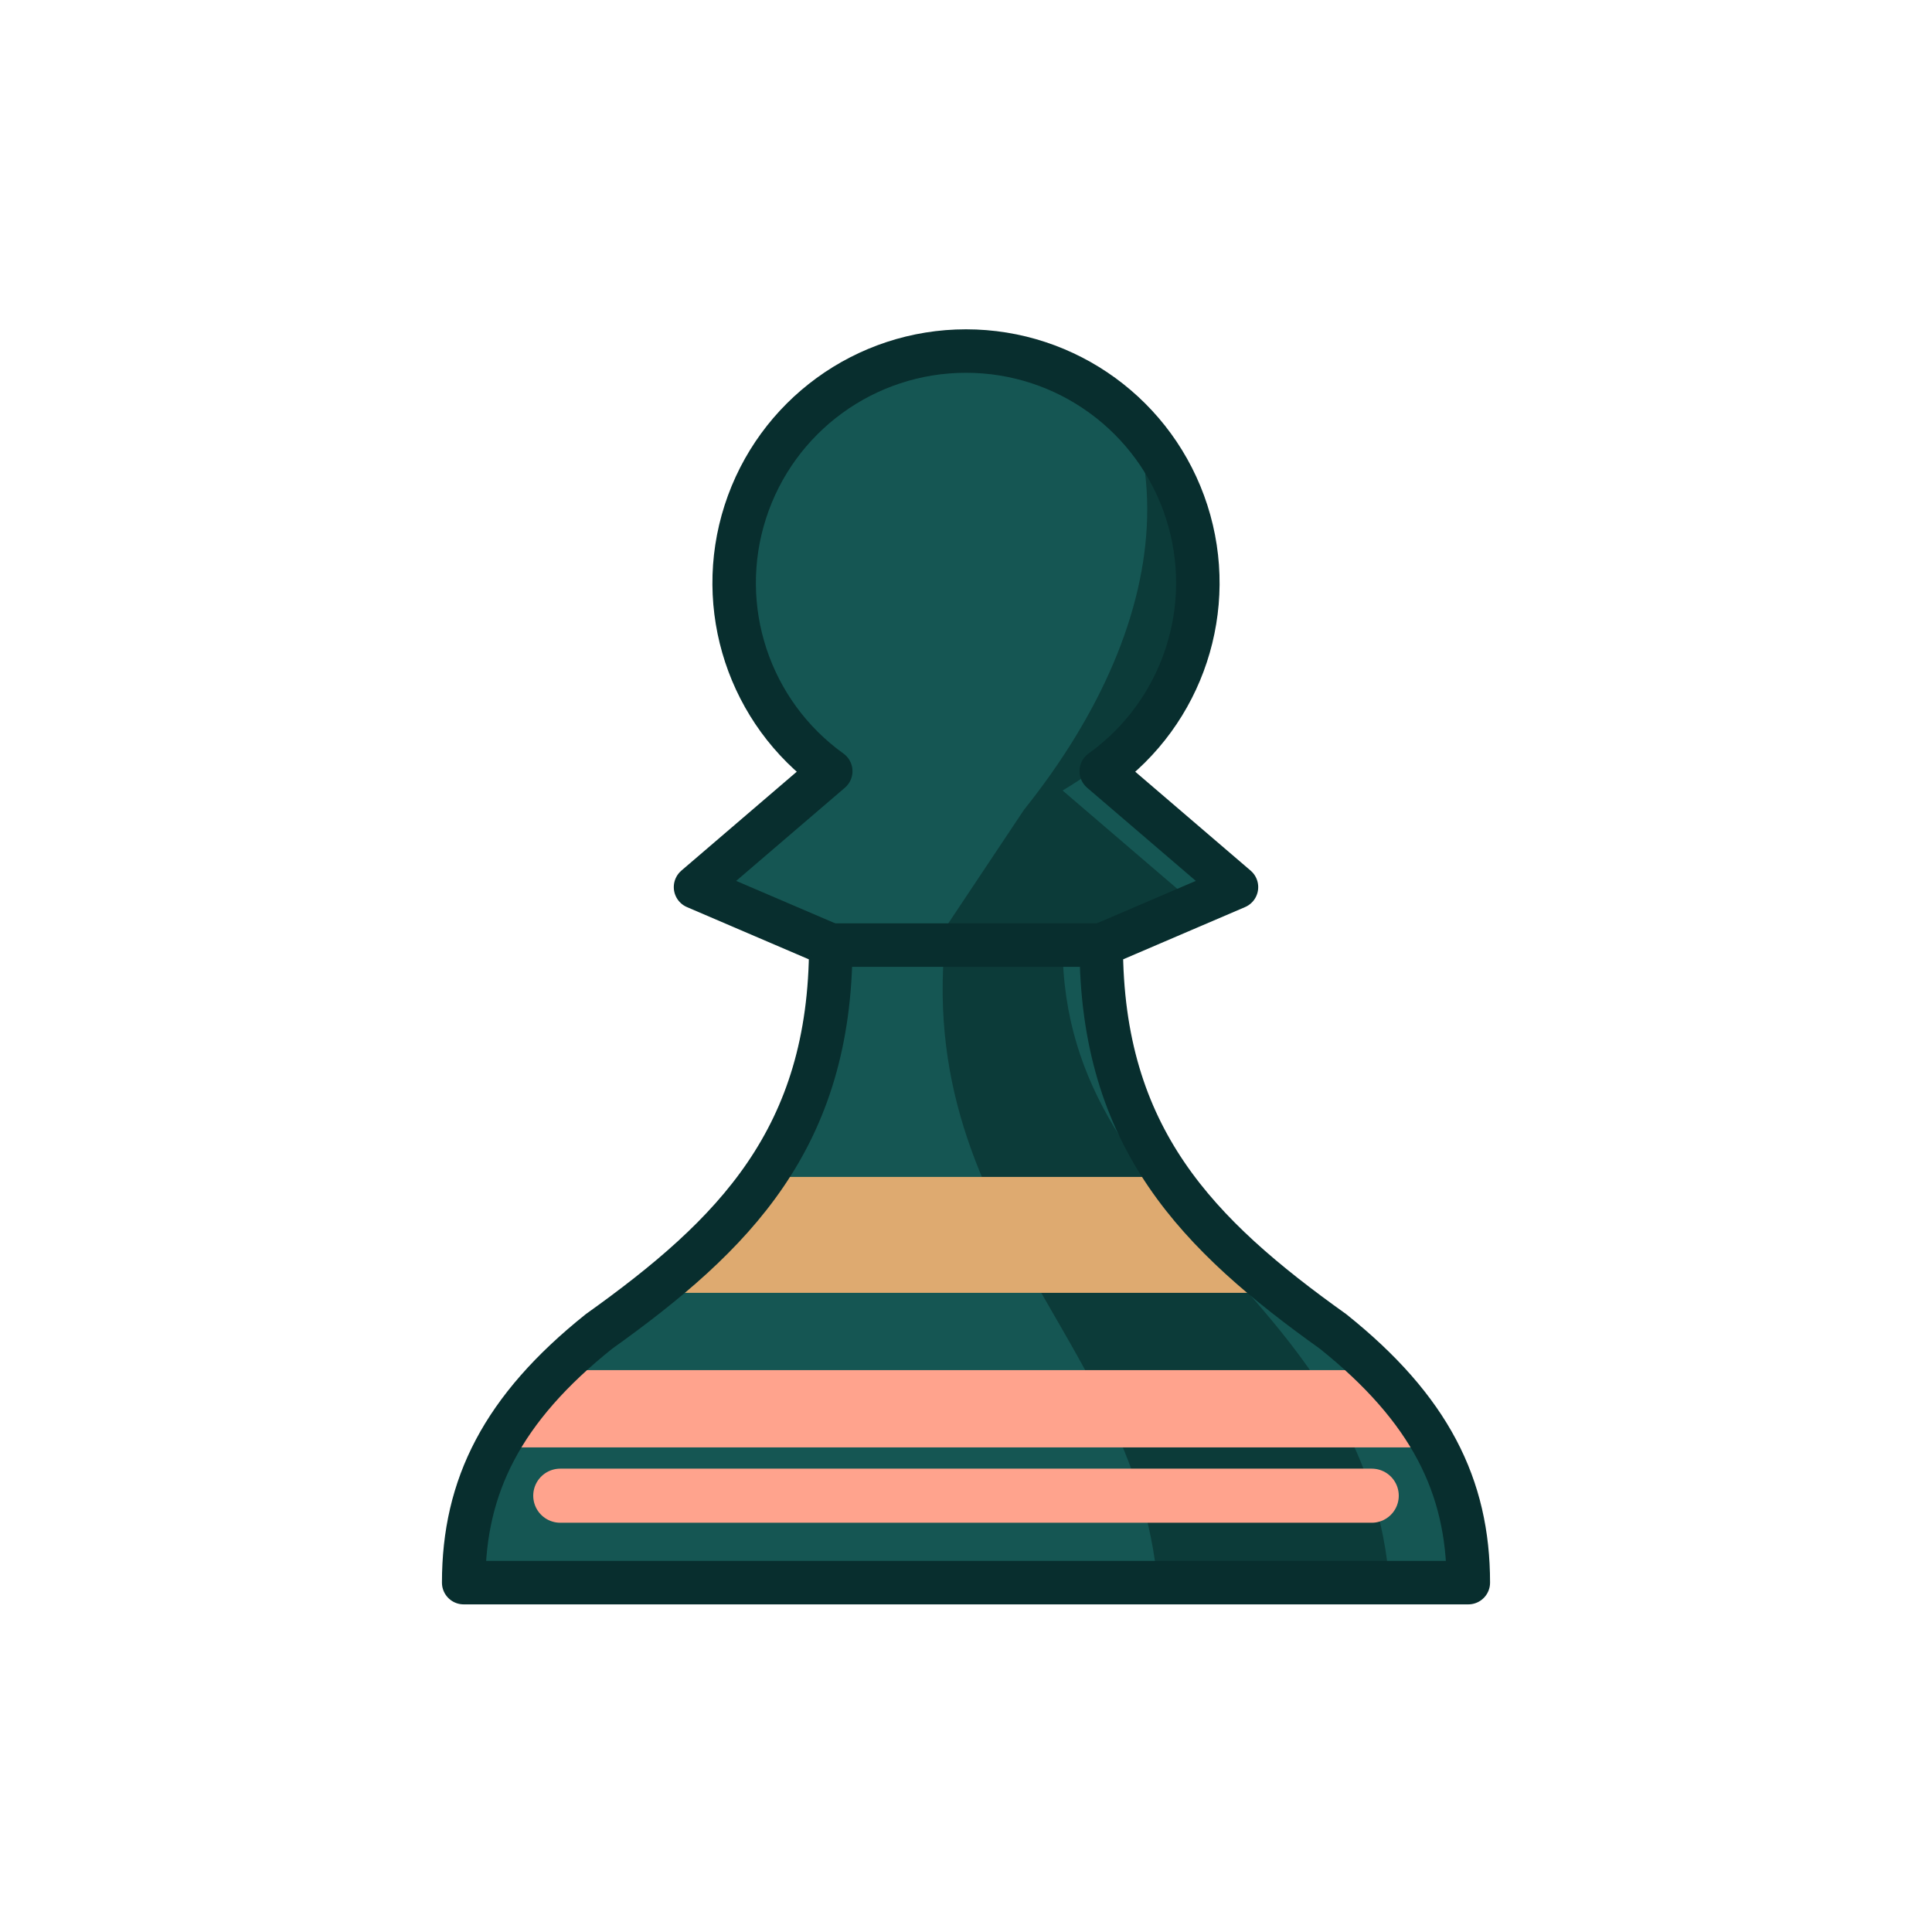
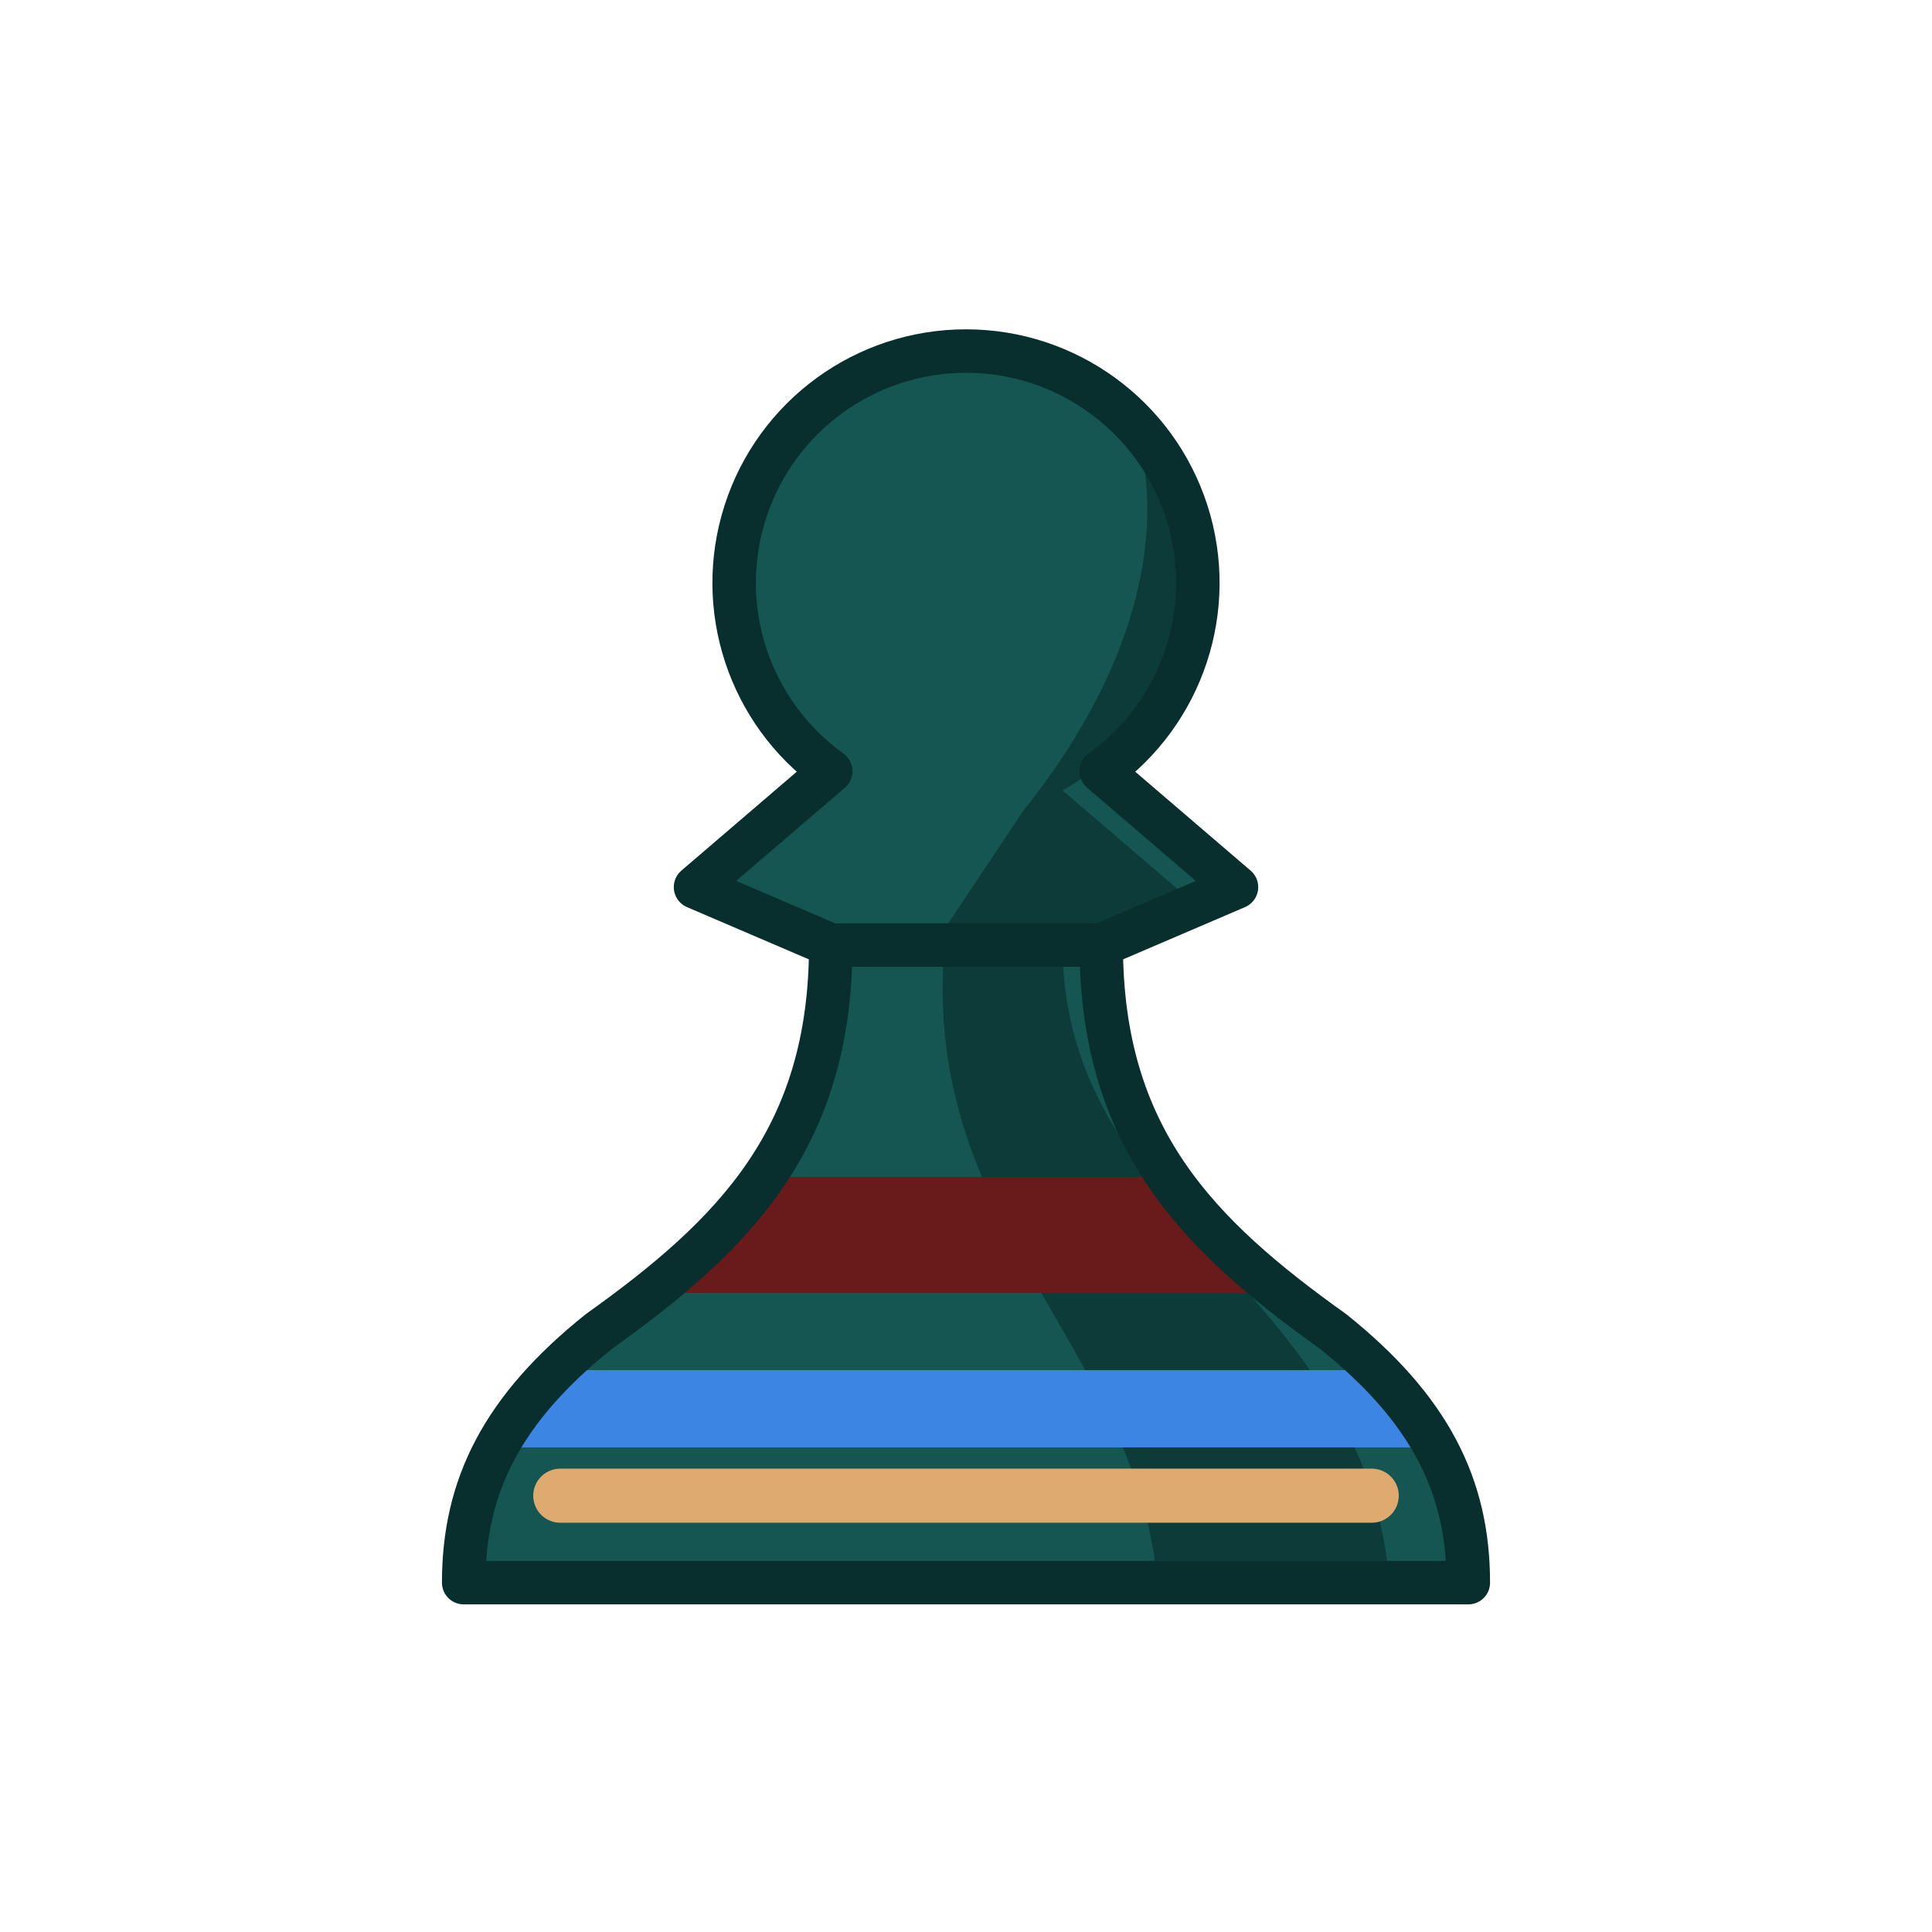
<svg xmlns="http://www.w3.org/2000/svg" viewBox="0 7.083 100 100">
  <g fill="#155653" stroke="#082E2E" stroke-width="2.25" stroke-linejoin="round" stroke-linecap="round">
    <path d="M43 47 A12 12 0 1 1 57 47 L64 53 L57 56 C57 66 62 71 69 76 C74 80 76 84 76 89 H24 C24 84 26 80 31 76 C38 71 43 66 43 56 L36 53 Z" fill="#155653" stroke="none" fill-rule="evenodd" />
    <defs>
      <clipPath id="s0">
        <path d="M43 47 A12 12 0 1 1 57 47 L64 53 L57 56 C57 66 62 71 69 76 C74 80 76 84 76 89 H24 C24 84 26 80 31 76 C38 71 43 66 43 56 L36 53 Z" clip-rule="evenodd" />
      </clipPath>
    </defs>
    <path d="M53 21 C68 31 65 42 55 48 L62 54 L55 56 C55 71 72 74 72 91 H60 C60 77 47 71 49 55 L53 49 C61 39 62 28 53 21 Z" fill="#0C3B39" stroke="none" clip-path="url(#s0)" />
    <g stroke="none" clip-path="url(#s0)">
-       <path d="M10 68 H90 V74 H10 Z" fill="#DEAA70" />
-       <path d="M10 78 H90 V82 H10 Z" fill="#FFA38D" />
+       <path d="M10 68 H90 V74 H10 Z" fill="#691B1B" />
+       <path d="M10 78 H90 V82 H10 Z" fill="#3D85E3" />
    </g>
    <path d="M43 47 A12 12 0 1 1 57 47 L64 53 L57 56 C57 66 62 71 69 76 C74 80 76 84 76 89 H24 C24 84 26 80 31 76 C38 71 43 66 43 56 L36 53 Z" fill="none" />
    <path d="M43 56 H57" fill="none" />
-     <path d="M29 84.5 H71" fill="none" stroke="#FFA38D" stroke-width="2.8" stroke-linecap="round" />
+     <path d="M29 84.5 H71" fill="none" stroke="#DEAA70" stroke-width="2.8" stroke-linecap="round" />
  </g>
</svg>
